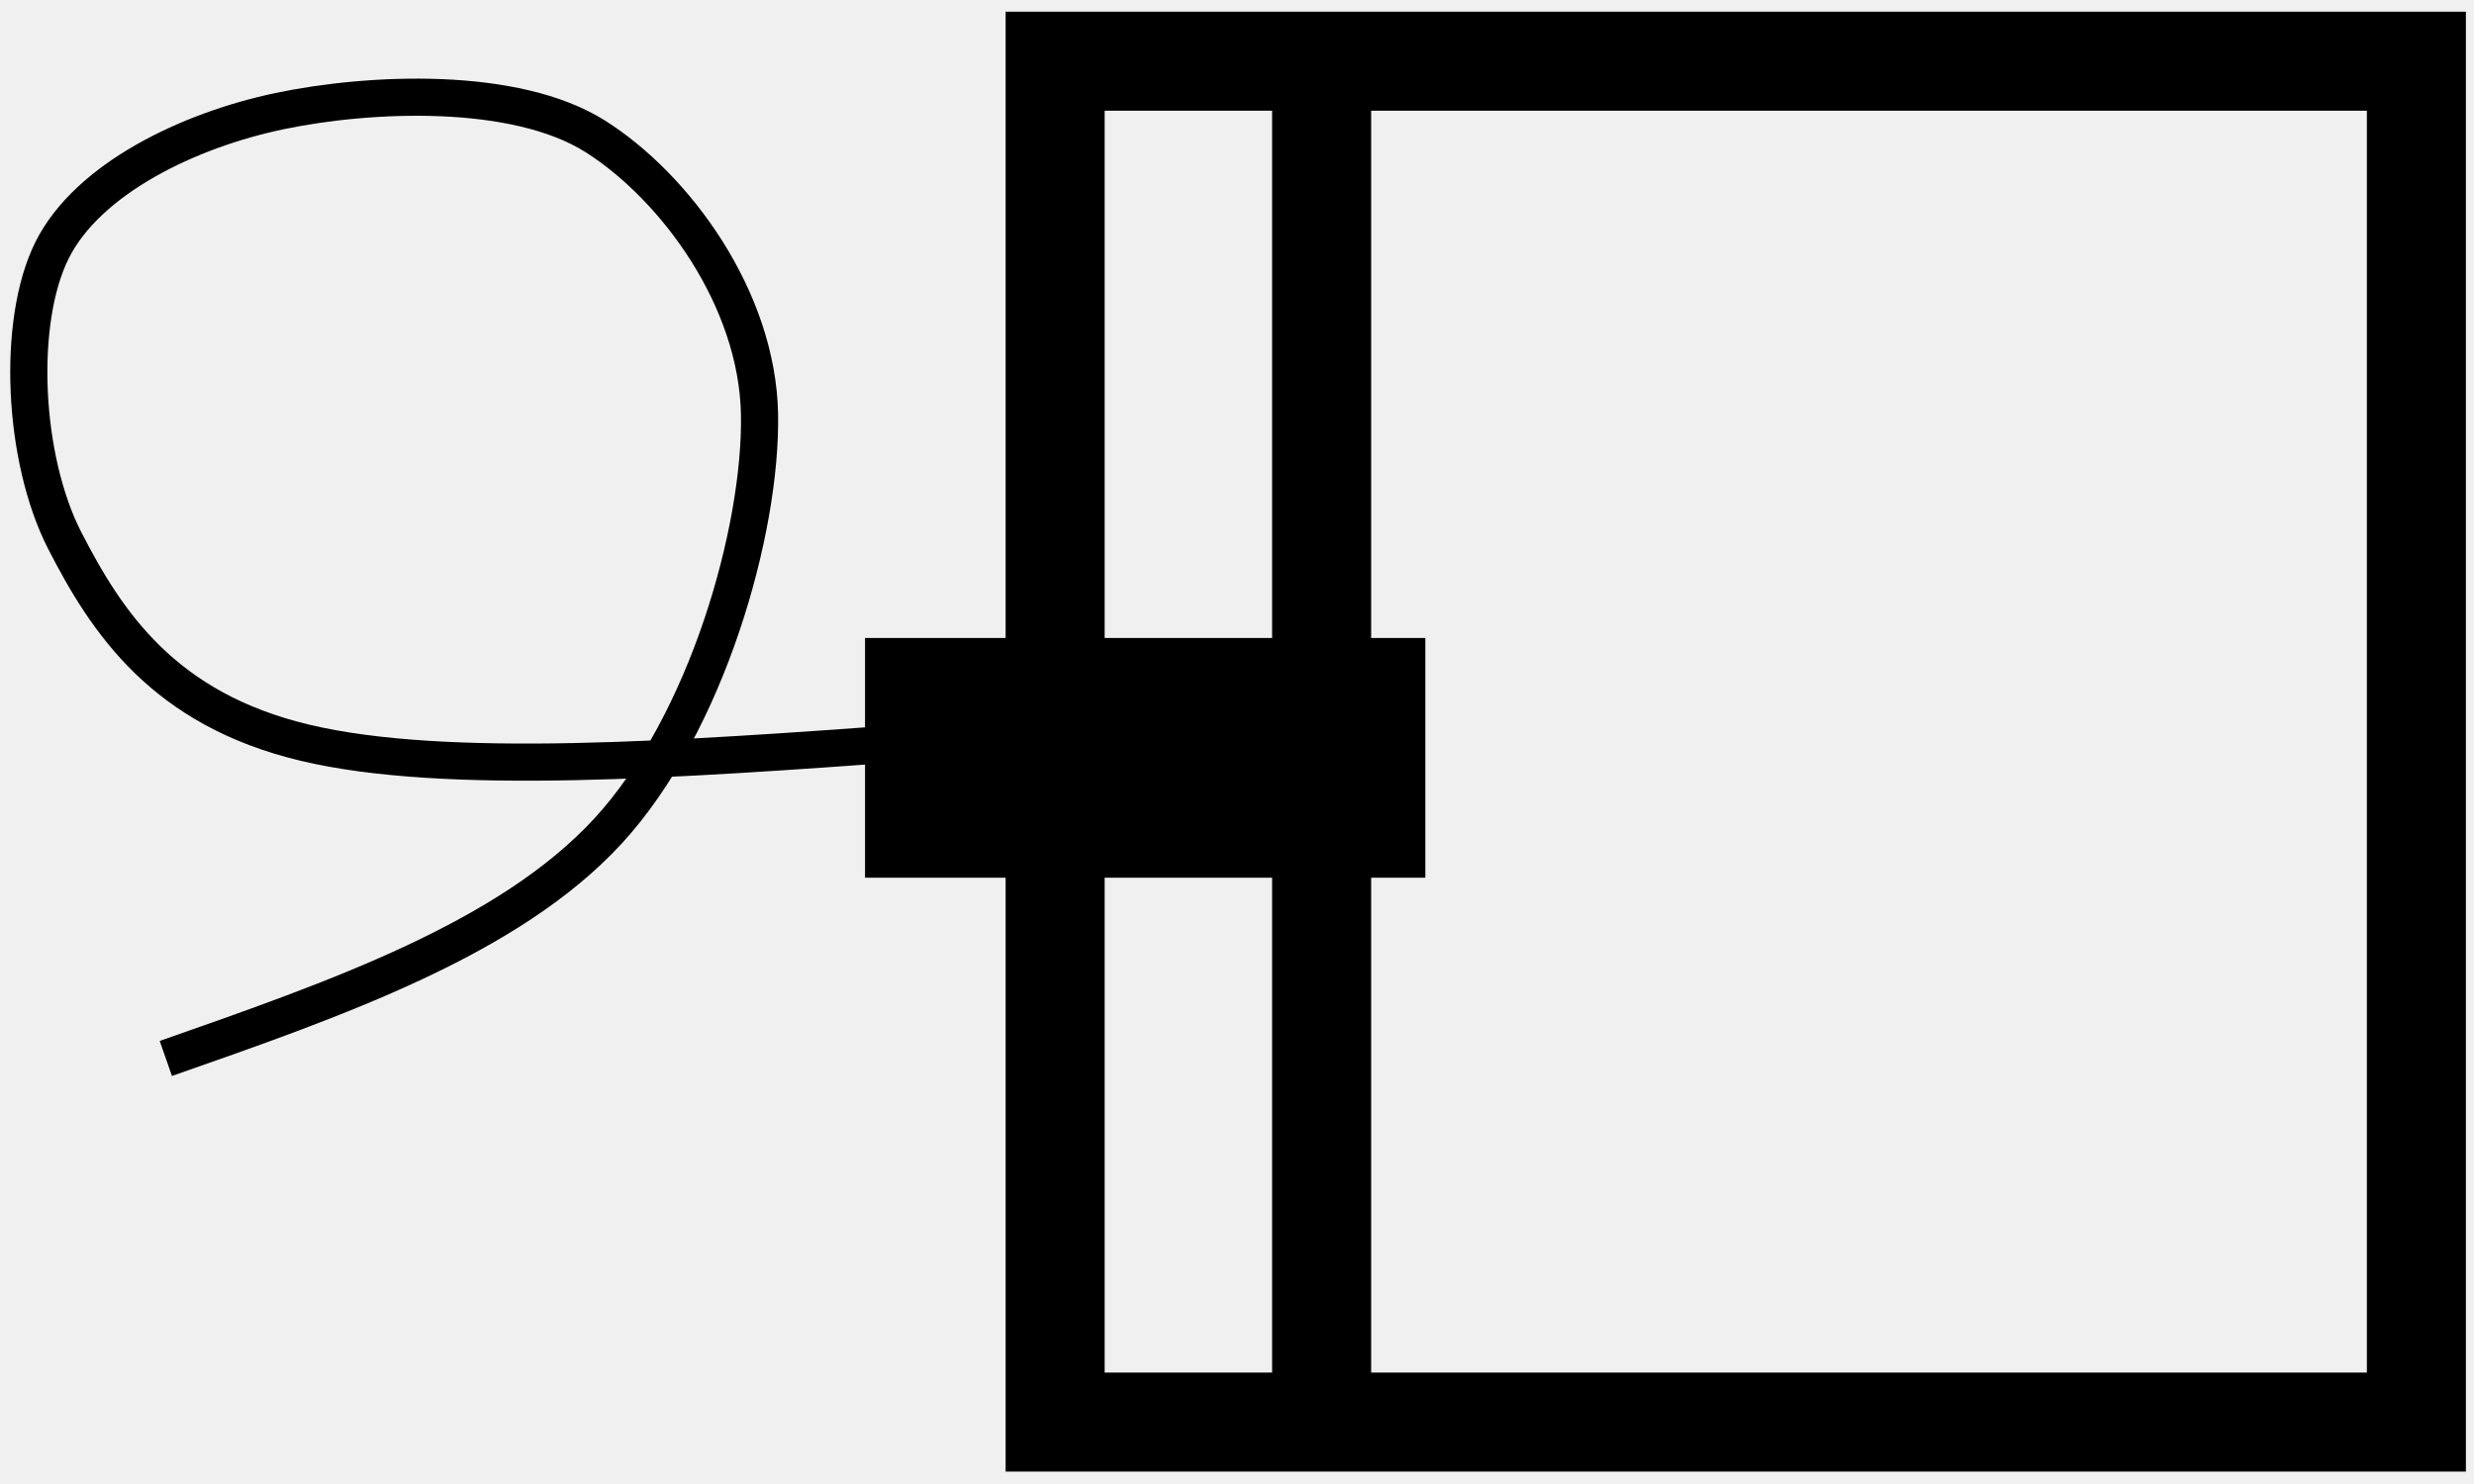
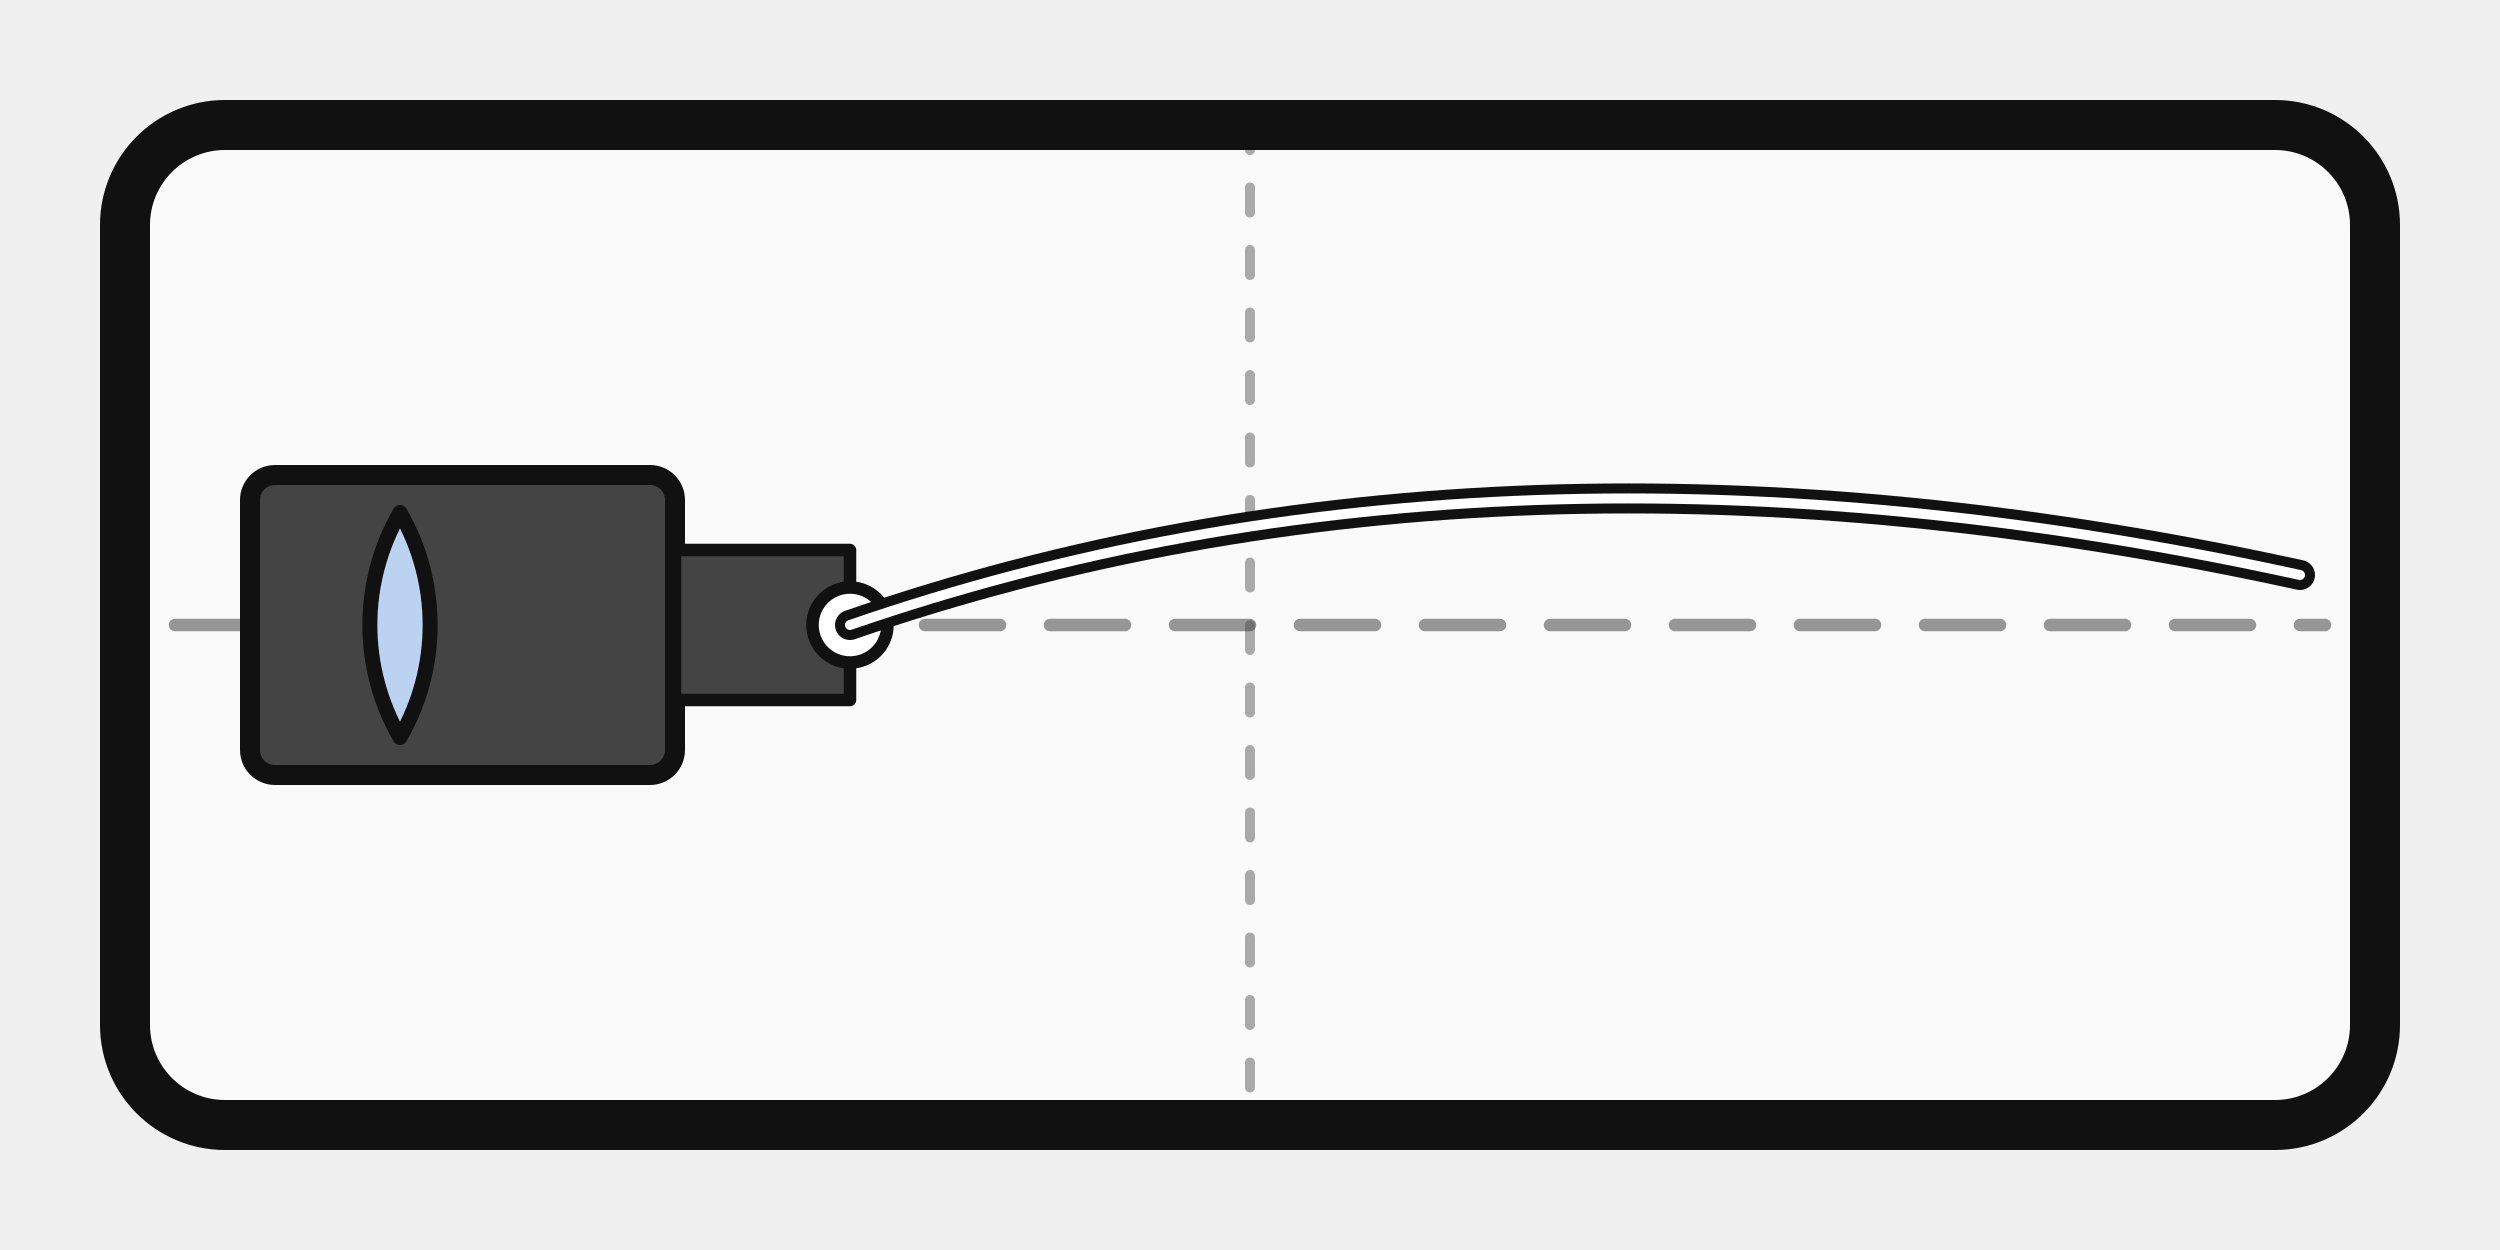
- <svg xmlns="http://www.w3.org/2000/svg" width="687" height="412" xml:space="preserve" overflow="hidden">
-   <g transform="translate(-3309 -3034)">
-     <g>
-       <rect x="3602" y="3051" width="378" height="378" stroke="#000000" stroke-width="27.5" stroke-linecap="butt" stroke-linejoin="miter" stroke-miterlimit="8" stroke-opacity="1" fill="none" />
-       <rect x="3551.5" y="3213.5" width="151" height="62" stroke="#000000" stroke-width="4.583" stroke-linecap="butt" stroke-linejoin="miter" stroke-miterlimit="8" stroke-opacity="1" fill="#000000" fill-opacity="1" />
-       <path d="M3562 3240.29C3497.4 3244.97 3432.8 3249.64 3393.63 3240.29 3354.46 3230.93 3338.68 3206.96 3326.98 3184.15 3315.29 3161.35 3313.54 3123.34 3323.48 3103.46 3333.42 3083.58 3361.48 3070.13 3386.62 3064.87 3411.75 3059.6 3452.09 3057.85 3474.31 3071.88 3496.52 3085.92 3519.32 3116.91 3519.91 3149.07 3520.49 3181.23 3505.29 3235.03 3477.82 3264.85 3450.34 3294.67 3402.69 3311.33 3355.05 3328" stroke="#000000" stroke-width="10.312" stroke-linecap="butt" stroke-linejoin="miter" stroke-miterlimit="8" stroke-opacity="1" fill="none" fill-rule="evenodd" />
-       <path d="M3676 3423.31 3676 3058" stroke="#000000" stroke-width="27.5" stroke-linecap="butt" stroke-linejoin="miter" stroke-miterlimit="8" stroke-opacity="1" fill="none" fill-rule="evenodd" />
-     </g>
-   </g>
+ <svg xmlns="http://www.w3.org/2000/svg" viewBox="0 0 200 100" width="100%" height="100%" preserveAspectRatio="xMidYMid meet" fill="none" stroke="#111111" stroke-linecap="round" stroke-linejoin="round" font-family="-apple-system, BlinkMacSystemFont, 'Segoe UI', Roboto, sans-serif">
+   <rect x="10" y="10" width="180" height="80" rx="8" ry="8" fill="#fafafa" stroke="#111111" stroke-width="4" />
+   <line x1="100" y1="10" x2="100" y2="90" stroke="#111111" stroke-width="0.8" stroke-dasharray="2 3" opacity="0.35" />
+   <line x1="14" y1="50.0" x2="186" y2="50.0" stroke="#444444" stroke-width="1" stroke-dasharray="6 4" opacity="0.55" />
+   <rect x="20" y="38.0" width="34" height="24" rx="2" fill="#444444" stroke="#111111" stroke-width="1.6" />
+   <rect x="54" y="44.0" width="14" height="12" fill="#444444" stroke="#111111" stroke-width="1" />
+   <circle cx="68" cy="50.0" r="3" fill="#ffffff" stroke="#111111" stroke-width="1" />
+   <path d="M 68 50.0 Q 120.0 32.0 184 46.0" fill="none" stroke="#111111" stroke-width="2.4" />
+   <path d="M 68 50.0 Q 120.0 32.0 184 46.0" fill="none" stroke="#ffffff" stroke-width="0.8" />
+   <path d="M 32 41.0 A 18 18 0 0 1 32 59.0 A 18 18 0 0 1 32 41.0 Z" fill="#bbd3f1" stroke="#111111" stroke-width="1.2" />
</svg>
